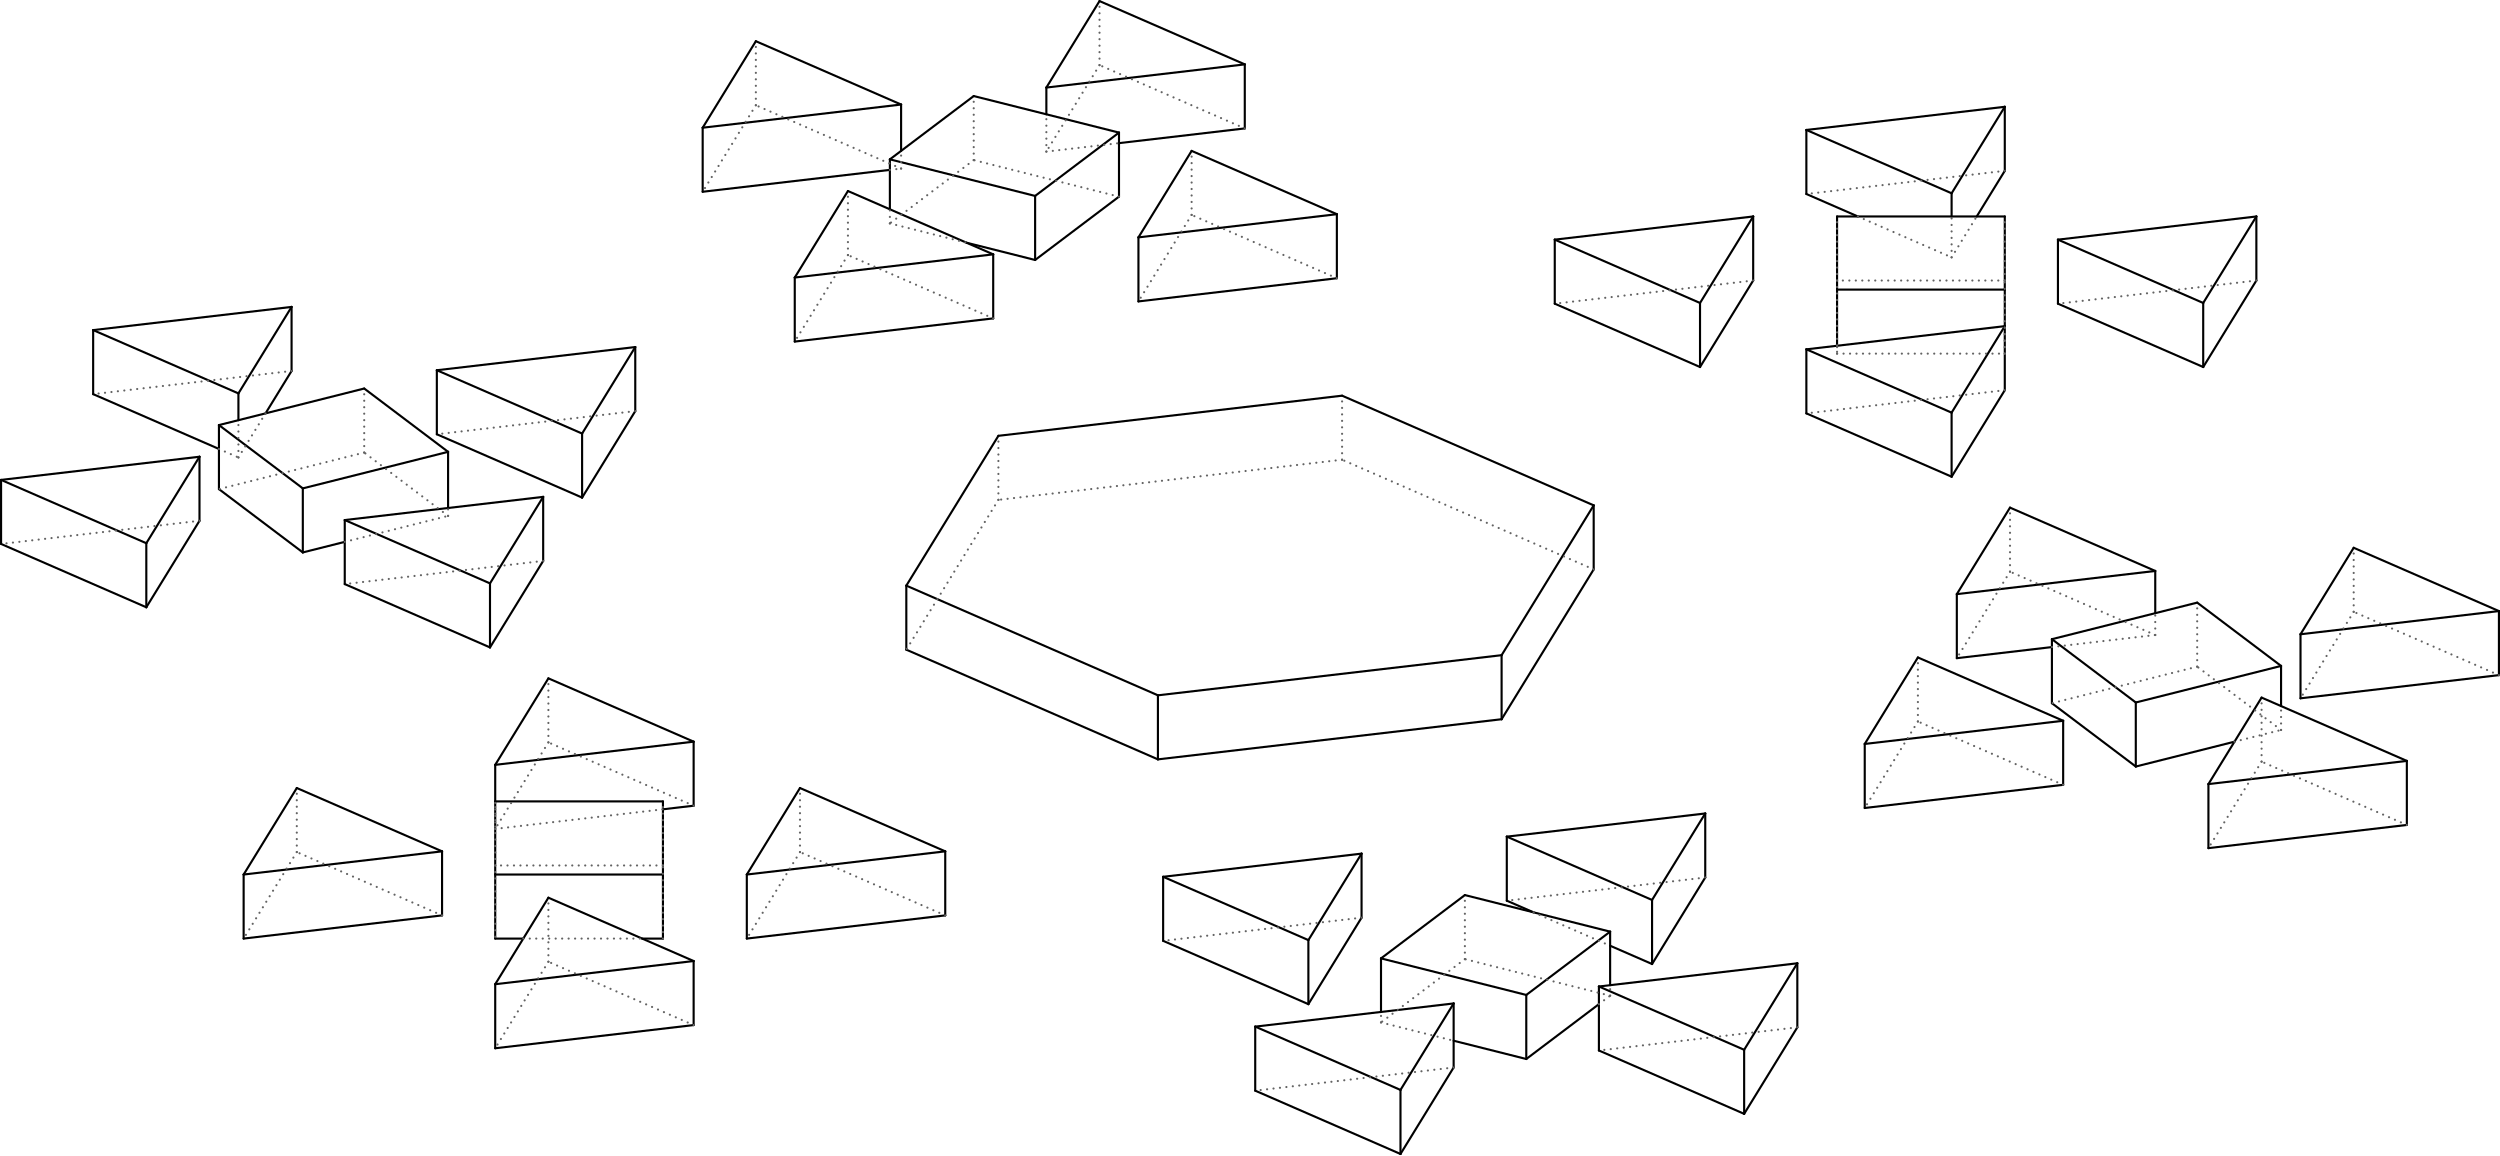
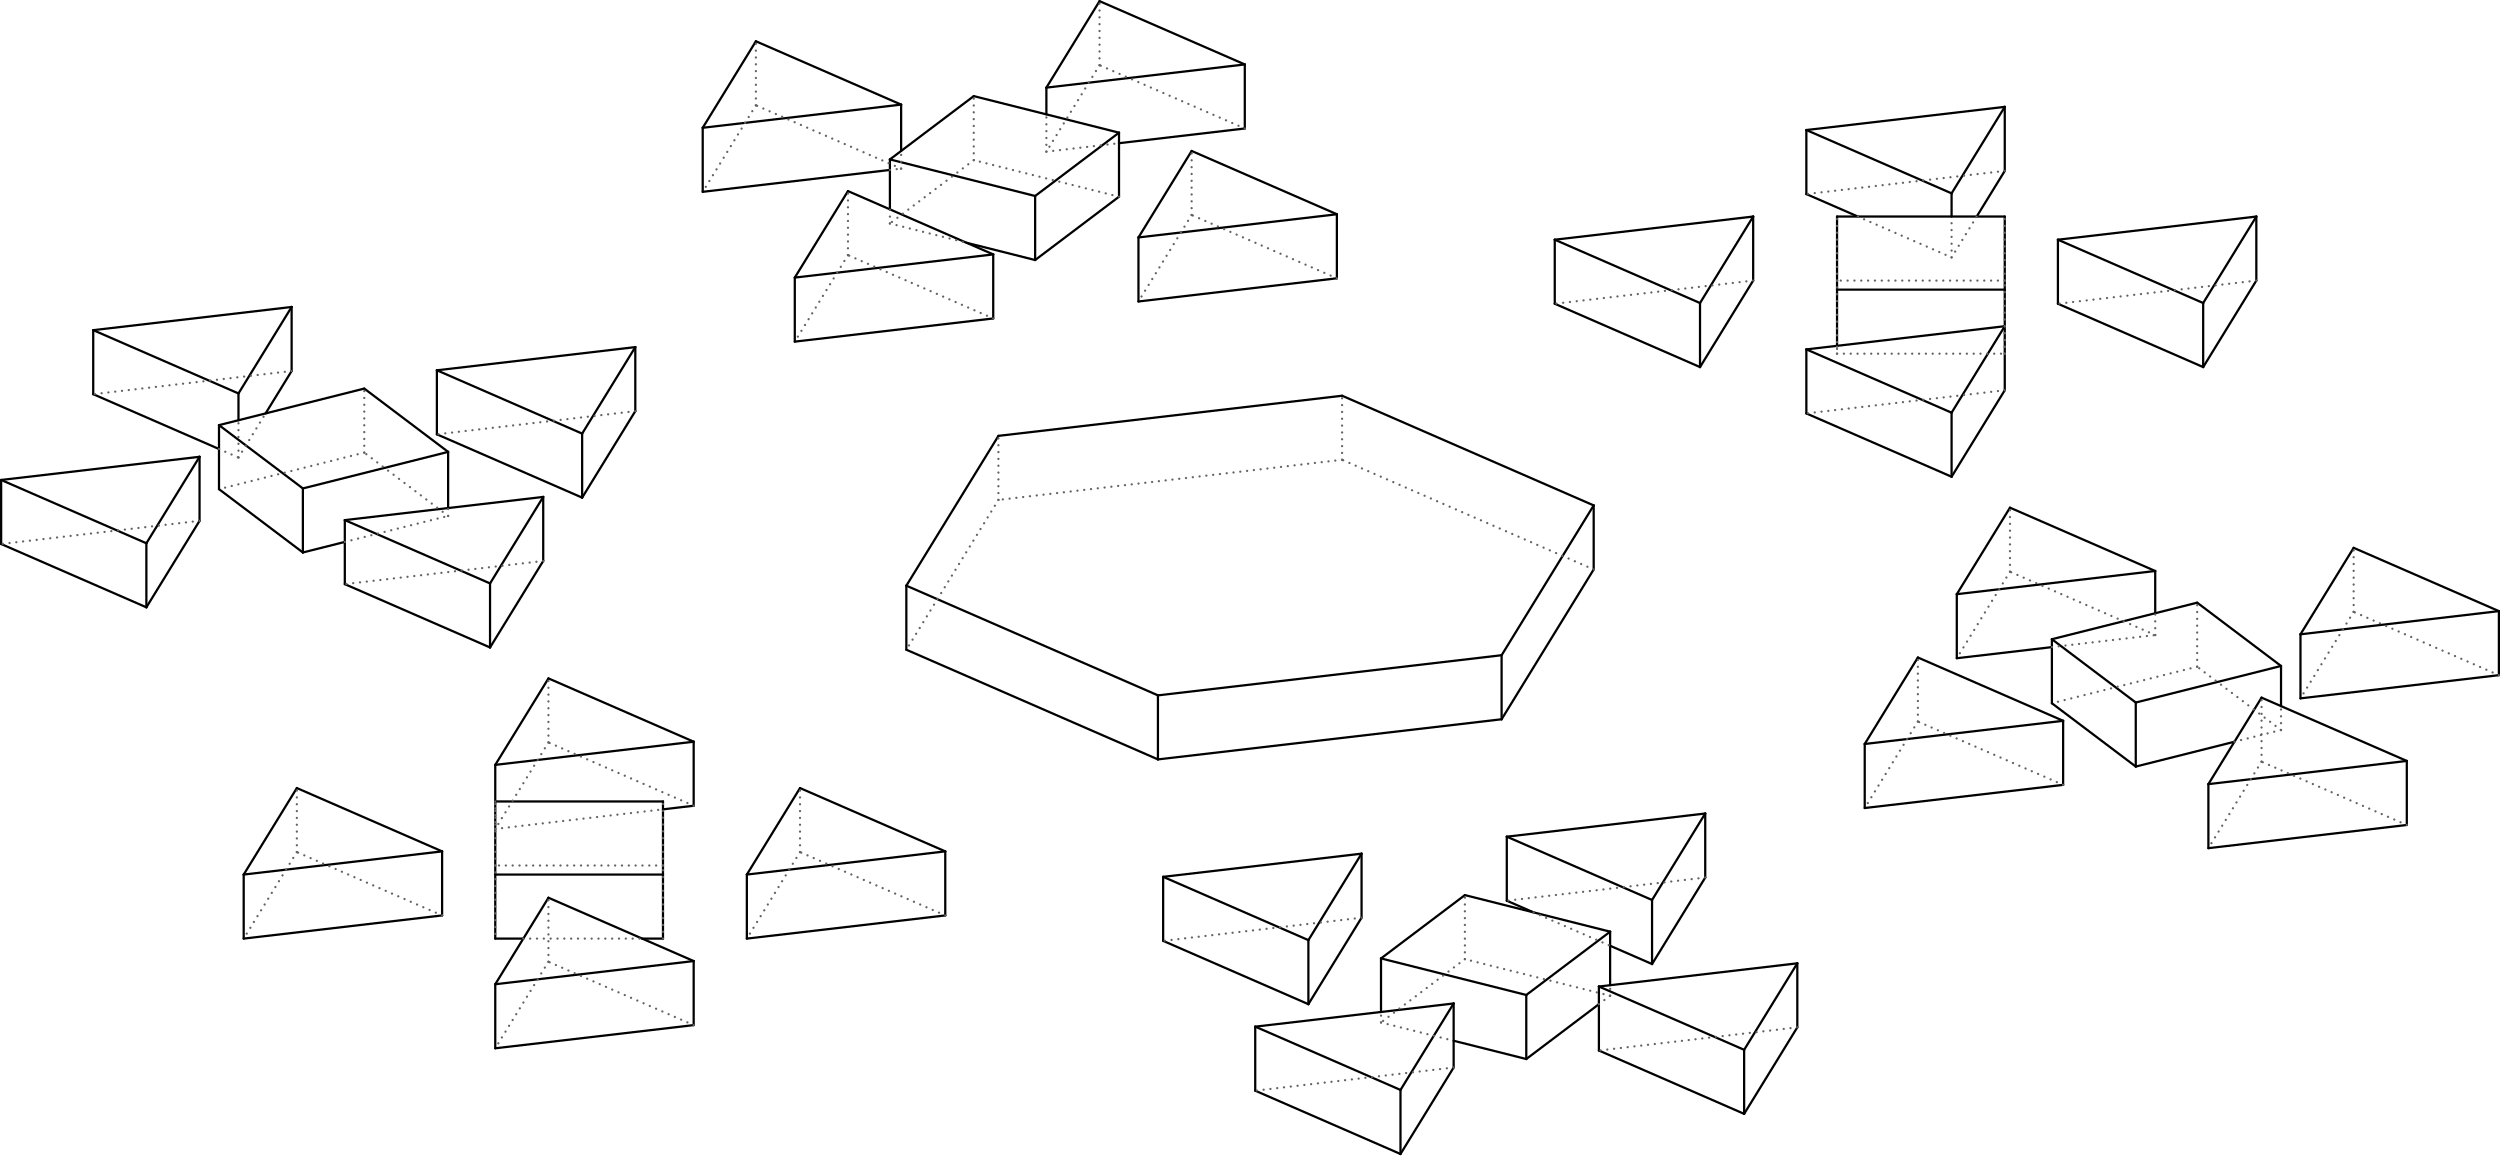
- <svg xmlns="http://www.w3.org/2000/svg" width="100.085mm" height="46.242mm" viewBox="-52.697 -24.347 105.394 48.695" version="1.1">
+ <svg xmlns="http://www.w3.org/2000/svg" width="100.09mm" height="46.246mm" viewBox="-52.7 -24.35 105.399 48.699" version="1.1">
  <g transform="scale(1,-1)" stroke-linecap="round">
-     <g fill="none" stroke="rgb(0,0,0)" stroke-width="0.09" id="Visible">
+     <g fill="none" stroke="rgb(0,0,0)" stroke-width="0.095" id="Visible">
      <line x1="3.882" y1="7.666" x2="-10.607" y2="5.974" />
      <line x1="-14.489" y1="-3.042" x2="-14.489" y2="-0.342" />
      <line x1="-10.607" y1="5.974" x2="-14.489" y2="-0.342" />
      <line x1="-3.882" y1="-7.666" x2="-3.882" y2="-4.966" />
      <line x1="-14.489" y1="-3.042" x2="-3.882" y2="-7.666" />
      <line x1="-14.489" y1="-0.342" x2="-3.882" y2="-4.966" />
      <line x1="10.607" y1="-5.974" x2="10.607" y2="-3.274" />
      <line x1="-3.882" y1="-7.666" x2="10.607" y2="-5.974" />
      <line x1="-3.882" y1="-4.966" x2="10.607" y2="-3.274" />
      <line x1="14.489" y1="0.342" x2="14.489" y2="3.042" />
      <line x1="10.607" y1="-5.974" x2="14.489" y2="0.342" />
      <line x1="10.607" y1="-3.274" x2="14.489" y2="3.042" />
      <line x1="14.489" y1="3.042" x2="3.882" y2="7.666" />
      <line x1="52.652" y1="-4.115" x2="52.652" y2="-1.415" />
      <line x1="52.652" y1="-1.415" x2="46.529" y2="1.254" />
      <line x1="44.287" y1="-5.092" x2="44.287" y2="-2.392" />
      <line x1="46.529" y1="1.254" x2="44.287" y2="-2.392" />
      <line x1="44.287" y1="-5.092" x2="52.652" y2="-4.115" />
      <line x1="44.287" y1="-2.392" x2="52.652" y2="-1.415" />
      <line x1="31.82" y1="7.897" x2="31.82" y2="10.597" />
      <line x1="23.455" y1="6.92" x2="23.455" y2="9.62" />
      <line x1="31.82" y1="10.597" x2="23.455" y2="9.62" />
      <line x1="29.578" y1="4.251" x2="29.578" y2="6.951" />
      <line x1="23.455" y1="6.92" x2="29.578" y2="4.251" />
      <line x1="23.455" y1="9.62" x2="29.578" y2="6.951" />
      <line x1="29.578" y1="4.251" x2="31.82" y2="7.897" />
      <line x1="29.578" y1="6.951" x2="31.82" y2="10.597" />
      <line x1="21.213" y1="12.521" x2="21.213" y2="15.221" />
      <line x1="12.848" y1="11.544" x2="12.848" y2="14.244" />
      <line x1="21.213" y1="15.221" x2="12.848" y2="14.244" />
      <line x1="18.972" y1="8.874" x2="18.972" y2="11.574" />
      <line x1="12.848" y1="11.544" x2="18.972" y2="8.874" />
      <line x1="12.848" y1="14.244" x2="18.972" y2="11.574" />
      <line x1="18.972" y1="8.874" x2="21.213" y2="12.521" />
      <line x1="18.972" y1="11.574" x2="21.213" y2="15.221" />
      <line x1="42.426" y1="12.521" x2="42.426" y2="15.221" />
      <line x1="34.061" y1="11.544" x2="34.061" y2="14.244" />
      <line x1="42.426" y1="15.221" x2="34.061" y2="14.244" />
      <line x1="40.185" y1="8.874" x2="40.185" y2="11.574" />
      <line x1="34.061" y1="11.544" x2="40.185" y2="8.874" />
      <line x1="34.061" y1="14.244" x2="40.185" y2="11.574" />
      <line x1="40.185" y1="8.874" x2="42.426" y2="12.521" />
      <line x1="40.185" y1="11.574" x2="42.426" y2="15.221" />
      <line x1="31.82" y1="17.145" x2="31.82" y2="19.845" />
      <line x1="23.455" y1="16.168" x2="23.455" y2="18.868" />
      <line x1="31.82" y1="19.845" x2="23.455" y2="18.868" />
      <line x1="29.578" y1="15.221" x2="29.578" y2="16.198" />
      <line x1="23.455" y1="16.168" x2="25.626" y2="15.221" />
      <line x1="23.455" y1="18.868" x2="29.578" y2="16.198" />
      <line x1="30.637" y1="15.221" x2="31.82" y2="17.145" />
      <line x1="29.578" y1="16.198" x2="31.82" y2="19.845" />
      <line x1="-4.703" y1="11.64" x2="-4.703" y2="14.34" />
      <line x1="-2.461" y1="17.986" x2="-4.703" y2="14.34" />
      <line x1="3.662" y1="12.617" x2="3.662" y2="15.317" />
      <line x1="-4.703" y1="11.64" x2="3.662" y2="12.617" />
      <line x1="-4.703" y1="14.34" x2="3.662" y2="15.317" />
      <line x1="3.662" y1="15.317" x2="-2.461" y2="17.986" />
      <line x1="-19.192" y1="9.947" x2="-19.192" y2="12.647" />
      <line x1="-16.95" y1="16.294" x2="-19.192" y2="12.647" />
      <line x1="-10.826" y1="10.924" x2="-10.826" y2="13.624" />
      <line x1="-19.192" y1="9.947" x2="-10.826" y2="10.924" />
      <line x1="-19.192" y1="12.647" x2="-10.826" y2="13.624" />
      <line x1="-10.826" y1="13.624" x2="-16.95" y2="16.294" />
      <line x1="-8.585" y1="19.528" x2="-8.585" y2="20.656" />
      <line x1="-6.344" y1="24.302" x2="-8.585" y2="20.656" />
      <line x1="-0.22" y1="18.933" x2="-0.22" y2="21.633" />
      <line x1="-5.523" y1="18.313" x2="-0.22" y2="18.933" />
      <line x1="-8.585" y1="20.656" x2="-0.22" y2="21.633" />
      <line x1="-0.22" y1="21.633" x2="-6.344" y2="24.302" />
      <line x1="-23.074" y1="16.263" x2="-23.074" y2="18.963" />
      <line x1="-20.832" y1="22.61" x2="-23.074" y2="18.963" />
      <line x1="-14.709" y1="17.986" x2="-14.709" y2="19.94" />
      <line x1="-23.074" y1="16.263" x2="-15.182" y2="17.185" />
      <line x1="-23.074" y1="18.963" x2="-14.709" y2="19.94" />
      <line x1="-14.709" y1="19.94" x2="-20.832" y2="22.61" />
      <line x1="-34.281" y1="6.039" x2="-34.281" y2="8.739" />
      <line x1="-28.157" y1="3.37" x2="-28.157" y2="6.069" />
      <line x1="-34.281" y1="6.039" x2="-28.157" y2="3.37" />
      <line x1="-34.281" y1="8.739" x2="-28.157" y2="6.069" />
      <line x1="-25.916" y1="7.016" x2="-25.916" y2="9.716" />
      <line x1="-28.157" y1="3.37" x2="-25.916" y2="7.016" />
      <line x1="-28.157" y1="6.069" x2="-25.916" y2="9.716" />
      <line x1="-25.916" y1="9.716" x2="-34.281" y2="8.739" />
      <line x1="-38.163" y1="-0.277" x2="-38.163" y2="2.423" />
      <line x1="-32.04" y1="-2.947" x2="-32.04" y2="-0.247" />
      <line x1="-38.163" y1="-0.277" x2="-32.04" y2="-2.947" />
      <line x1="-38.163" y1="2.423" x2="-32.04" y2="-0.247" />
      <line x1="-29.798" y1="0.7" x2="-29.798" y2="3.4" />
      <line x1="-32.04" y1="-2.947" x2="-29.798" y2="0.7" />
      <line x1="-32.04" y1="-0.247" x2="-29.798" y2="3.4" />
      <line x1="-29.798" y1="3.4" x2="-38.163" y2="2.423" />
      <line x1="-48.77" y1="7.731" x2="-48.77" y2="10.431" />
      <line x1="-42.646" y1="6.634" x2="-42.646" y2="7.762" />
      <line x1="-48.77" y1="7.731" x2="-43.467" y2="5.42" />
      <line x1="-48.77" y1="10.431" x2="-42.646" y2="7.762" />
      <line x1="-40.405" y1="8.708" x2="-40.405" y2="11.408" />
      <line x1="-41.503" y1="6.921" x2="-40.405" y2="8.708" />
      <line x1="-42.646" y1="7.762" x2="-40.405" y2="11.408" />
      <line x1="-40.405" y1="11.408" x2="-48.77" y2="10.431" />
      <line x1="-52.652" y1="1.415" x2="-52.652" y2="4.115" />
      <line x1="-46.529" y1="-1.254" x2="-46.529" y2="1.446" />
      <line x1="-52.652" y1="1.415" x2="-46.529" y2="-1.254" />
      <line x1="-52.652" y1="4.115" x2="-46.529" y2="1.446" />
      <line x1="-44.287" y1="2.392" x2="-44.287" y2="5.092" />
      <line x1="-46.529" y1="-1.254" x2="-44.287" y2="2.392" />
      <line x1="-46.529" y1="1.446" x2="-44.287" y2="5.092" />
      <line x1="-44.287" y1="5.092" x2="-52.652" y2="4.115" />
      <line x1="-31.82" y1="-9.439" x2="-31.82" y2="-7.897" />
      <line x1="-23.455" y1="-9.62" x2="-23.455" y2="-6.92" />
      <line x1="-24.749" y1="-9.771" x2="-23.455" y2="-9.62" />
      <line x1="-31.82" y1="-7.897" x2="-23.455" y2="-6.92" />
      <line x1="-23.455" y1="-6.92" x2="-29.578" y2="-4.251" />
      <line x1="-29.578" y1="-4.251" x2="-31.82" y2="-7.897" />
      <line x1="-21.213" y1="-15.221" x2="-21.213" y2="-12.521" />
      <line x1="-12.848" y1="-14.244" x2="-12.848" y2="-11.544" />
      <line x1="-21.213" y1="-15.221" x2="-12.848" y2="-14.244" />
      <line x1="-21.213" y1="-12.521" x2="-12.848" y2="-11.544" />
      <line x1="-12.848" y1="-11.544" x2="-18.972" y2="-8.874" />
      <line x1="-18.972" y1="-8.874" x2="-21.213" y2="-12.521" />
      <line x1="-42.426" y1="-15.221" x2="-42.426" y2="-12.521" />
      <line x1="-34.061" y1="-14.244" x2="-34.061" y2="-11.544" />
      <line x1="-42.426" y1="-15.221" x2="-34.061" y2="-14.244" />
      <line x1="-42.426" y1="-12.521" x2="-34.061" y2="-11.544" />
      <line x1="-34.061" y1="-11.544" x2="-40.185" y2="-8.874" />
      <line x1="-40.185" y1="-8.874" x2="-42.426" y2="-12.521" />
      <line x1="-31.82" y1="-19.845" x2="-31.82" y2="-17.145" />
      <line x1="-23.455" y1="-18.868" x2="-23.455" y2="-16.168" />
      <line x1="-31.82" y1="-19.845" x2="-23.455" y2="-18.868" />
      <line x1="-31.82" y1="-17.145" x2="-23.455" y2="-16.168" />
      <line x1="-23.455" y1="-16.168" x2="-29.578" y2="-13.498" />
      <line x1="-29.578" y1="-13.498" x2="-31.82" y2="-17.145" />
      <line x1="2.461" y1="-17.986" x2="2.461" y2="-15.286" />
      <line x1="4.703" y1="-14.34" x2="4.703" y2="-11.64" />
      <line x1="2.461" y1="-17.986" x2="4.703" y2="-14.34" />
      <line x1="2.461" y1="-15.286" x2="4.703" y2="-11.64" />
      <line x1="-3.662" y1="-15.317" x2="-3.662" y2="-12.617" />
      <line x1="4.703" y1="-11.64" x2="-3.662" y2="-12.617" />
      <line x1="-3.662" y1="-15.317" x2="2.461" y2="-17.986" />
      <line x1="-3.662" y1="-12.617" x2="2.461" y2="-15.286" />
      <line x1="16.95" y1="-16.294" x2="16.95" y2="-13.594" />
      <line x1="19.192" y1="-12.647" x2="19.192" y2="-9.947" />
      <line x1="16.95" y1="-16.294" x2="19.192" y2="-12.647" />
      <line x1="16.95" y1="-13.594" x2="19.192" y2="-9.947" />
      <line x1="10.826" y1="-13.624" x2="10.826" y2="-10.924" />
      <line x1="19.192" y1="-9.947" x2="10.826" y2="-10.924" />
      <line x1="10.826" y1="-13.624" x2="11.955" y2="-14.116" />
      <line x1="15.182" y1="-15.523" x2="16.95" y2="-16.294" />
      <line x1="10.826" y1="-10.924" x2="16.95" y2="-13.594" />
      <line x1="6.344" y1="-24.302" x2="6.344" y2="-21.602" />
      <line x1="8.585" y1="-20.656" x2="8.585" y2="-17.956" />
      <line x1="6.344" y1="-24.302" x2="8.585" y2="-20.656" />
      <line x1="6.344" y1="-21.602" x2="8.585" y2="-17.956" />
      <line x1="0.22" y1="-21.633" x2="0.22" y2="-18.933" />
      <line x1="8.585" y1="-17.956" x2="0.22" y2="-18.933" />
      <line x1="0.22" y1="-21.633" x2="6.344" y2="-24.302" />
      <line x1="0.22" y1="-18.933" x2="6.344" y2="-21.602" />
      <line x1="20.832" y1="-22.61" x2="20.832" y2="-19.91" />
      <line x1="23.074" y1="-18.963" x2="23.074" y2="-16.263" />
      <line x1="20.832" y1="-22.61" x2="23.074" y2="-18.963" />
      <line x1="20.832" y1="-19.91" x2="23.074" y2="-16.263" />
      <line x1="14.709" y1="-19.94" x2="14.709" y2="-17.241" />
      <line x1="23.074" y1="-16.263" x2="14.709" y2="-17.241" />
      <line x1="14.709" y1="-19.94" x2="20.832" y2="-22.61" />
      <line x1="14.709" y1="-17.241" x2="20.832" y2="-19.91" />
      <line x1="34.281" y1="-8.739" x2="34.281" y2="-6.039" />
      <line x1="34.281" y1="-6.039" x2="28.157" y2="-3.37" />
      <line x1="25.916" y1="-9.716" x2="25.916" y2="-7.016" />
      <line x1="28.157" y1="-3.37" x2="25.916" y2="-7.016" />
      <line x1="25.916" y1="-9.716" x2="34.281" y2="-8.739" />
      <line x1="25.916" y1="-7.016" x2="34.281" y2="-6.039" />
      <line x1="38.163" y1="-1.503" x2="38.163" y2="0.277" />
      <line x1="38.163" y1="0.277" x2="32.04" y2="2.947" />
      <line x1="29.798" y1="-3.4" x2="29.798" y2="-0.7" />
      <line x1="32.04" y1="2.947" x2="29.798" y2="-0.7" />
      <line x1="29.798" y1="-3.4" x2="33.807" y2="-2.932" />
      <line x1="29.798" y1="-0.7" x2="38.163" y2="0.277" />
      <line x1="48.77" y1="-10.431" x2="48.77" y2="-7.731" />
      <line x1="48.77" y1="-7.731" x2="42.646" y2="-5.062" />
      <line x1="40.405" y1="-11.408" x2="40.405" y2="-8.708" />
      <line x1="42.646" y1="-5.062" x2="40.405" y2="-8.708" />
      <line x1="40.405" y1="-11.408" x2="48.77" y2="-10.431" />
      <line x1="40.405" y1="-8.708" x2="48.77" y2="-7.731" />
      <line x1="31.82" y1="15.221" x2="24.749" y2="15.221" />
      <line x1="24.749" y1="9.771" x2="24.749" y2="12.139" />
      <line x1="24.749" y1="15.221" x2="24.749" y2="12.139" />
      <line x1="31.82" y1="10.597" x2="31.82" y2="12.139" />
      <line x1="24.749" y1="12.139" x2="31.82" y2="12.139" />
      <line x1="31.82" y1="12.139" x2="31.82" y2="15.221" />
      <line x1="-15.182" y1="15.523" x2="-15.182" y2="17.629" />
      <line x1="-11.647" y1="20.298" x2="-15.182" y2="17.629" />
      <line x1="-9.059" y1="13.387" x2="-9.059" y2="16.087" />
      <line x1="-11.955" y1="14.116" x2="-9.059" y2="13.387" />
      <line x1="-15.182" y1="17.629" x2="-9.059" y2="16.087" />
      <line x1="-5.523" y1="16.057" x2="-5.523" y2="18.757" />
      <line x1="-9.059" y1="13.387" x2="-5.523" y2="16.057" />
      <line x1="-9.059" y1="16.087" x2="-5.523" y2="18.757" />
      <line x1="-5.523" y1="18.757" x2="-11.647" y2="20.298" />
      <line x1="-43.467" y1="3.727" x2="-43.467" y2="6.427" />
      <line x1="-39.931" y1="1.058" x2="-39.931" y2="3.758" />
      <line x1="-43.467" y1="3.727" x2="-39.931" y2="1.058" />
      <line x1="-43.467" y1="6.427" x2="-39.931" y2="3.758" />
      <line x1="-33.807" y1="2.932" x2="-33.807" y2="5.299" />
      <line x1="-39.931" y1="1.058" x2="-38.163" y2="1.503" />
      <line x1="-39.931" y1="3.758" x2="-33.807" y2="5.299" />
      <line x1="-33.807" y1="5.299" x2="-37.343" y2="7.968" />
      <line x1="-37.343" y1="7.968" x2="-43.467" y2="6.427" />
      <line x1="-31.82" y1="-15.221" x2="-31.82" y2="-12.521" />
      <line x1="-24.749" y1="-15.221" x2="-24.749" y2="-12.521" />
      <line x1="-31.82" y1="-15.221" x2="-30.637" y2="-15.221" />
      <line x1="-25.626" y1="-15.221" x2="-24.749" y2="-15.221" />
      <line x1="-31.82" y1="-12.521" x2="-24.749" y2="-12.521" />
      <line x1="-24.749" y1="-12.521" x2="-24.749" y2="-9.439" />
      <line x1="-24.749" y1="-9.439" x2="-31.82" y2="-9.439" />
      <line x1="-31.82" y1="-9.439" x2="-31.82" y2="-12.521" />
      <line x1="11.647" y1="-20.298" x2="11.647" y2="-17.598" />
      <line x1="15.182" y1="-17.185" x2="15.182" y2="-14.929" />
      <line x1="11.647" y1="-20.298" x2="14.709" y2="-17.986" />
      <line x1="11.647" y1="-17.598" x2="15.182" y2="-14.929" />
      <line x1="15.182" y1="-14.929" x2="9.059" y2="-13.387" />
      <line x1="5.523" y1="-18.313" x2="5.523" y2="-16.057" />
      <line x1="9.059" y1="-13.387" x2="5.523" y2="-16.057" />
      <line x1="8.585" y1="-19.528" x2="11.647" y2="-20.298" />
      <line x1="5.523" y1="-16.057" x2="11.647" y2="-17.598" />
      <line x1="43.467" y1="-5.42" x2="43.467" y2="-3.727" />
      <line x1="43.467" y1="-3.727" x2="39.931" y2="-1.058" />
      <line x1="33.807" y1="-5.299" x2="33.807" y2="-2.599" />
      <line x1="39.931" y1="-1.058" x2="33.807" y2="-2.599" />
      <line x1="37.343" y1="-7.968" x2="37.343" y2="-5.268" />
      <line x1="33.807" y1="-5.299" x2="37.343" y2="-7.968" />
      <line x1="33.807" y1="-2.599" x2="37.343" y2="-5.268" />
      <line x1="37.343" y1="-7.968" x2="41.503" y2="-6.921" />
      <line x1="37.343" y1="-5.268" x2="43.467" y2="-3.727" />
    </g>
-     <g fill="none" stroke="rgb(99,99,99)" stroke-width="0.09" id="Hidden" stroke-dasharray="0.002 0.271">
+     <g fill="none" stroke="rgb(99,99,99)" stroke-width="0.095" id="Hidden" stroke-dasharray="0.002 0.286">
      <line x1="3.882" y1="4.966" x2="3.882" y2="7.666" />
      <line x1="-10.607" y1="3.274" x2="-10.607" y2="5.974" />
      <line x1="3.882" y1="4.966" x2="-10.607" y2="3.274" />
      <line x1="-10.607" y1="3.274" x2="-14.489" y2="-3.042" />
      <line x1="14.489" y1="0.342" x2="3.882" y2="4.966" />
      <line x1="46.529" y1="-1.446" x2="46.529" y2="1.254" />
      <line x1="52.652" y1="-4.115" x2="46.529" y2="-1.446" />
      <line x1="46.529" y1="-1.446" x2="44.287" y2="-5.092" />
      <line x1="31.82" y1="7.897" x2="23.455" y2="6.92" />
      <line x1="21.213" y1="12.521" x2="12.848" y2="11.544" />
      <line x1="42.426" y1="12.521" x2="34.061" y2="11.544" />
      <line x1="31.82" y1="17.145" x2="23.455" y2="16.168" />
      <line x1="29.578" y1="13.498" x2="29.578" y2="15.221" />
      <line x1="25.626" y1="15.221" x2="29.578" y2="13.498" />
      <line x1="29.578" y1="13.498" x2="30.637" y2="15.221" />
      <line x1="-2.461" y1="15.286" x2="-2.461" y2="17.986" />
      <line x1="-2.461" y1="15.286" x2="-4.703" y2="11.64" />
      <line x1="3.662" y1="12.617" x2="-2.461" y2="15.286" />
      <line x1="-16.95" y1="13.594" x2="-16.95" y2="16.294" />
      <line x1="-16.95" y1="13.594" x2="-19.192" y2="9.947" />
      <line x1="-10.826" y1="10.924" x2="-16.95" y2="13.594" />
      <line x1="-6.344" y1="21.602" x2="-6.344" y2="24.302" />
      <line x1="-8.585" y1="17.956" x2="-8.585" y2="19.528" />
      <line x1="-6.344" y1="21.602" x2="-8.585" y2="17.956" />
      <line x1="-8.585" y1="17.956" x2="-5.523" y2="18.313" />
      <line x1="-0.22" y1="18.933" x2="-6.344" y2="21.602" />
      <line x1="-20.832" y1="19.91" x2="-20.832" y2="22.61" />
      <line x1="-20.832" y1="19.91" x2="-23.074" y2="16.263" />
      <line x1="-14.709" y1="17.241" x2="-14.709" y2="17.986" />
      <line x1="-15.182" y1="17.185" x2="-14.709" y2="17.241" />
      <line x1="-14.709" y1="17.241" x2="-20.832" y2="19.91" />
      <line x1="-25.916" y1="7.016" x2="-34.281" y2="6.039" />
      <line x1="-29.798" y1="0.7" x2="-38.163" y2="-0.277" />
      <line x1="-42.646" y1="5.062" x2="-42.646" y2="6.634" />
      <line x1="-43.467" y1="5.42" x2="-42.646" y2="5.062" />
      <line x1="-42.646" y1="5.062" x2="-41.503" y2="6.921" />
      <line x1="-40.405" y1="8.708" x2="-48.77" y2="7.731" />
      <line x1="-44.287" y1="2.392" x2="-52.652" y2="1.415" />
      <line x1="-31.82" y1="-10.597" x2="-31.82" y2="-9.439" />
      <line x1="-31.82" y1="-10.597" x2="-24.749" y2="-9.771" />
      <line x1="-29.578" y1="-6.951" x2="-29.578" y2="-4.251" />
      <line x1="-23.455" y1="-9.62" x2="-29.578" y2="-6.951" />
      <line x1="-29.578" y1="-6.951" x2="-31.82" y2="-10.597" />
      <line x1="-18.972" y1="-11.574" x2="-18.972" y2="-8.874" />
      <line x1="-12.848" y1="-14.244" x2="-18.972" y2="-11.574" />
      <line x1="-18.972" y1="-11.574" x2="-21.213" y2="-15.221" />
      <line x1="-40.185" y1="-11.574" x2="-40.185" y2="-8.874" />
      <line x1="-34.061" y1="-14.244" x2="-40.185" y2="-11.574" />
      <line x1="-40.185" y1="-11.574" x2="-42.426" y2="-15.221" />
      <line x1="-29.578" y1="-16.198" x2="-29.578" y2="-13.498" />
      <line x1="-23.455" y1="-18.868" x2="-29.578" y2="-16.198" />
      <line x1="-29.578" y1="-16.198" x2="-31.82" y2="-19.845" />
      <line x1="4.703" y1="-14.34" x2="-3.662" y2="-15.317" />
      <line x1="19.192" y1="-12.647" x2="10.826" y2="-13.624" />
      <line x1="11.955" y1="-14.116" x2="15.182" y2="-15.523" />
      <line x1="8.585" y1="-20.656" x2="0.22" y2="-21.633" />
      <line x1="23.074" y1="-18.963" x2="14.709" y2="-19.94" />
      <line x1="28.157" y1="-6.069" x2="28.157" y2="-3.37" />
      <line x1="34.281" y1="-8.739" x2="28.157" y2="-6.069" />
      <line x1="28.157" y1="-6.069" x2="25.916" y2="-9.716" />
      <line x1="38.163" y1="-2.423" x2="38.163" y2="-1.503" />
      <line x1="32.04" y1="0.247" x2="32.04" y2="2.947" />
      <line x1="38.163" y1="-2.423" x2="32.04" y2="0.247" />
      <line x1="32.04" y1="0.247" x2="29.798" y2="-3.4" />
      <line x1="33.807" y1="-2.932" x2="38.163" y2="-2.423" />
      <line x1="42.646" y1="-7.762" x2="42.646" y2="-5.062" />
      <line x1="48.77" y1="-10.431" x2="42.646" y2="-7.762" />
      <line x1="42.646" y1="-7.762" x2="40.405" y2="-11.408" />
      <line x1="31.82" y1="12.521" x2="31.82" y2="15.221" />
      <line x1="24.749" y1="12.521" x2="24.749" y2="15.221" />
      <line x1="31.82" y1="12.521" x2="24.749" y2="12.521" />
      <line x1="24.749" y1="9.439" x2="24.749" y2="9.771" />
      <line x1="24.749" y1="12.521" x2="24.749" y2="9.439" />
      <line x1="31.82" y1="9.439" x2="31.82" y2="10.597" />
      <line x1="24.749" y1="9.439" x2="31.82" y2="9.439" />
      <line x1="31.82" y1="9.439" x2="31.82" y2="12.521" />
      <line x1="-11.647" y1="17.598" x2="-11.647" y2="20.298" />
      <line x1="-15.182" y1="14.929" x2="-15.182" y2="15.523" />
      <line x1="-11.647" y1="17.598" x2="-15.182" y2="14.929" />
      <line x1="-15.182" y1="14.929" x2="-11.955" y2="14.116" />
      <line x1="-5.523" y1="16.057" x2="-11.647" y2="17.598" />
      <line x1="-33.807" y1="2.599" x2="-33.807" y2="2.932" />
      <line x1="-38.163" y1="1.503" x2="-33.807" y2="2.599" />
      <line x1="-37.343" y1="5.268" x2="-37.343" y2="7.968" />
      <line x1="-33.807" y1="2.599" x2="-37.343" y2="5.268" />
      <line x1="-37.343" y1="5.268" x2="-43.467" y2="3.727" />
      <line x1="-30.637" y1="-15.221" x2="-25.626" y2="-15.221" />
      <line x1="-24.749" y1="-12.139" x2="-24.749" y2="-9.439" />
      <line x1="-24.749" y1="-15.221" x2="-24.749" y2="-12.139" />
      <line x1="-31.82" y1="-12.139" x2="-31.82" y2="-9.439" />
      <line x1="-24.749" y1="-12.139" x2="-31.82" y2="-12.139" />
      <line x1="-31.82" y1="-12.139" x2="-31.82" y2="-15.221" />
      <line x1="15.182" y1="-17.629" x2="15.182" y2="-17.185" />
      <line x1="14.709" y1="-17.986" x2="15.182" y2="-17.629" />
      <line x1="9.059" y1="-16.087" x2="9.059" y2="-13.387" />
      <line x1="15.182" y1="-17.629" x2="9.059" y2="-16.087" />
      <line x1="5.523" y1="-18.757" x2="5.523" y2="-18.313" />
      <line x1="9.059" y1="-16.087" x2="5.523" y2="-18.757" />
      <line x1="5.523" y1="-18.757" x2="8.585" y2="-19.528" />
      <line x1="43.467" y1="-6.427" x2="43.467" y2="-5.42" />
      <line x1="39.931" y1="-3.758" x2="39.931" y2="-1.058" />
      <line x1="43.467" y1="-6.427" x2="39.931" y2="-3.758" />
      <line x1="39.931" y1="-3.758" x2="33.807" y2="-5.299" />
      <line x1="41.503" y1="-6.921" x2="43.467" y2="-6.427" />
    </g>
  </g>
</svg>
